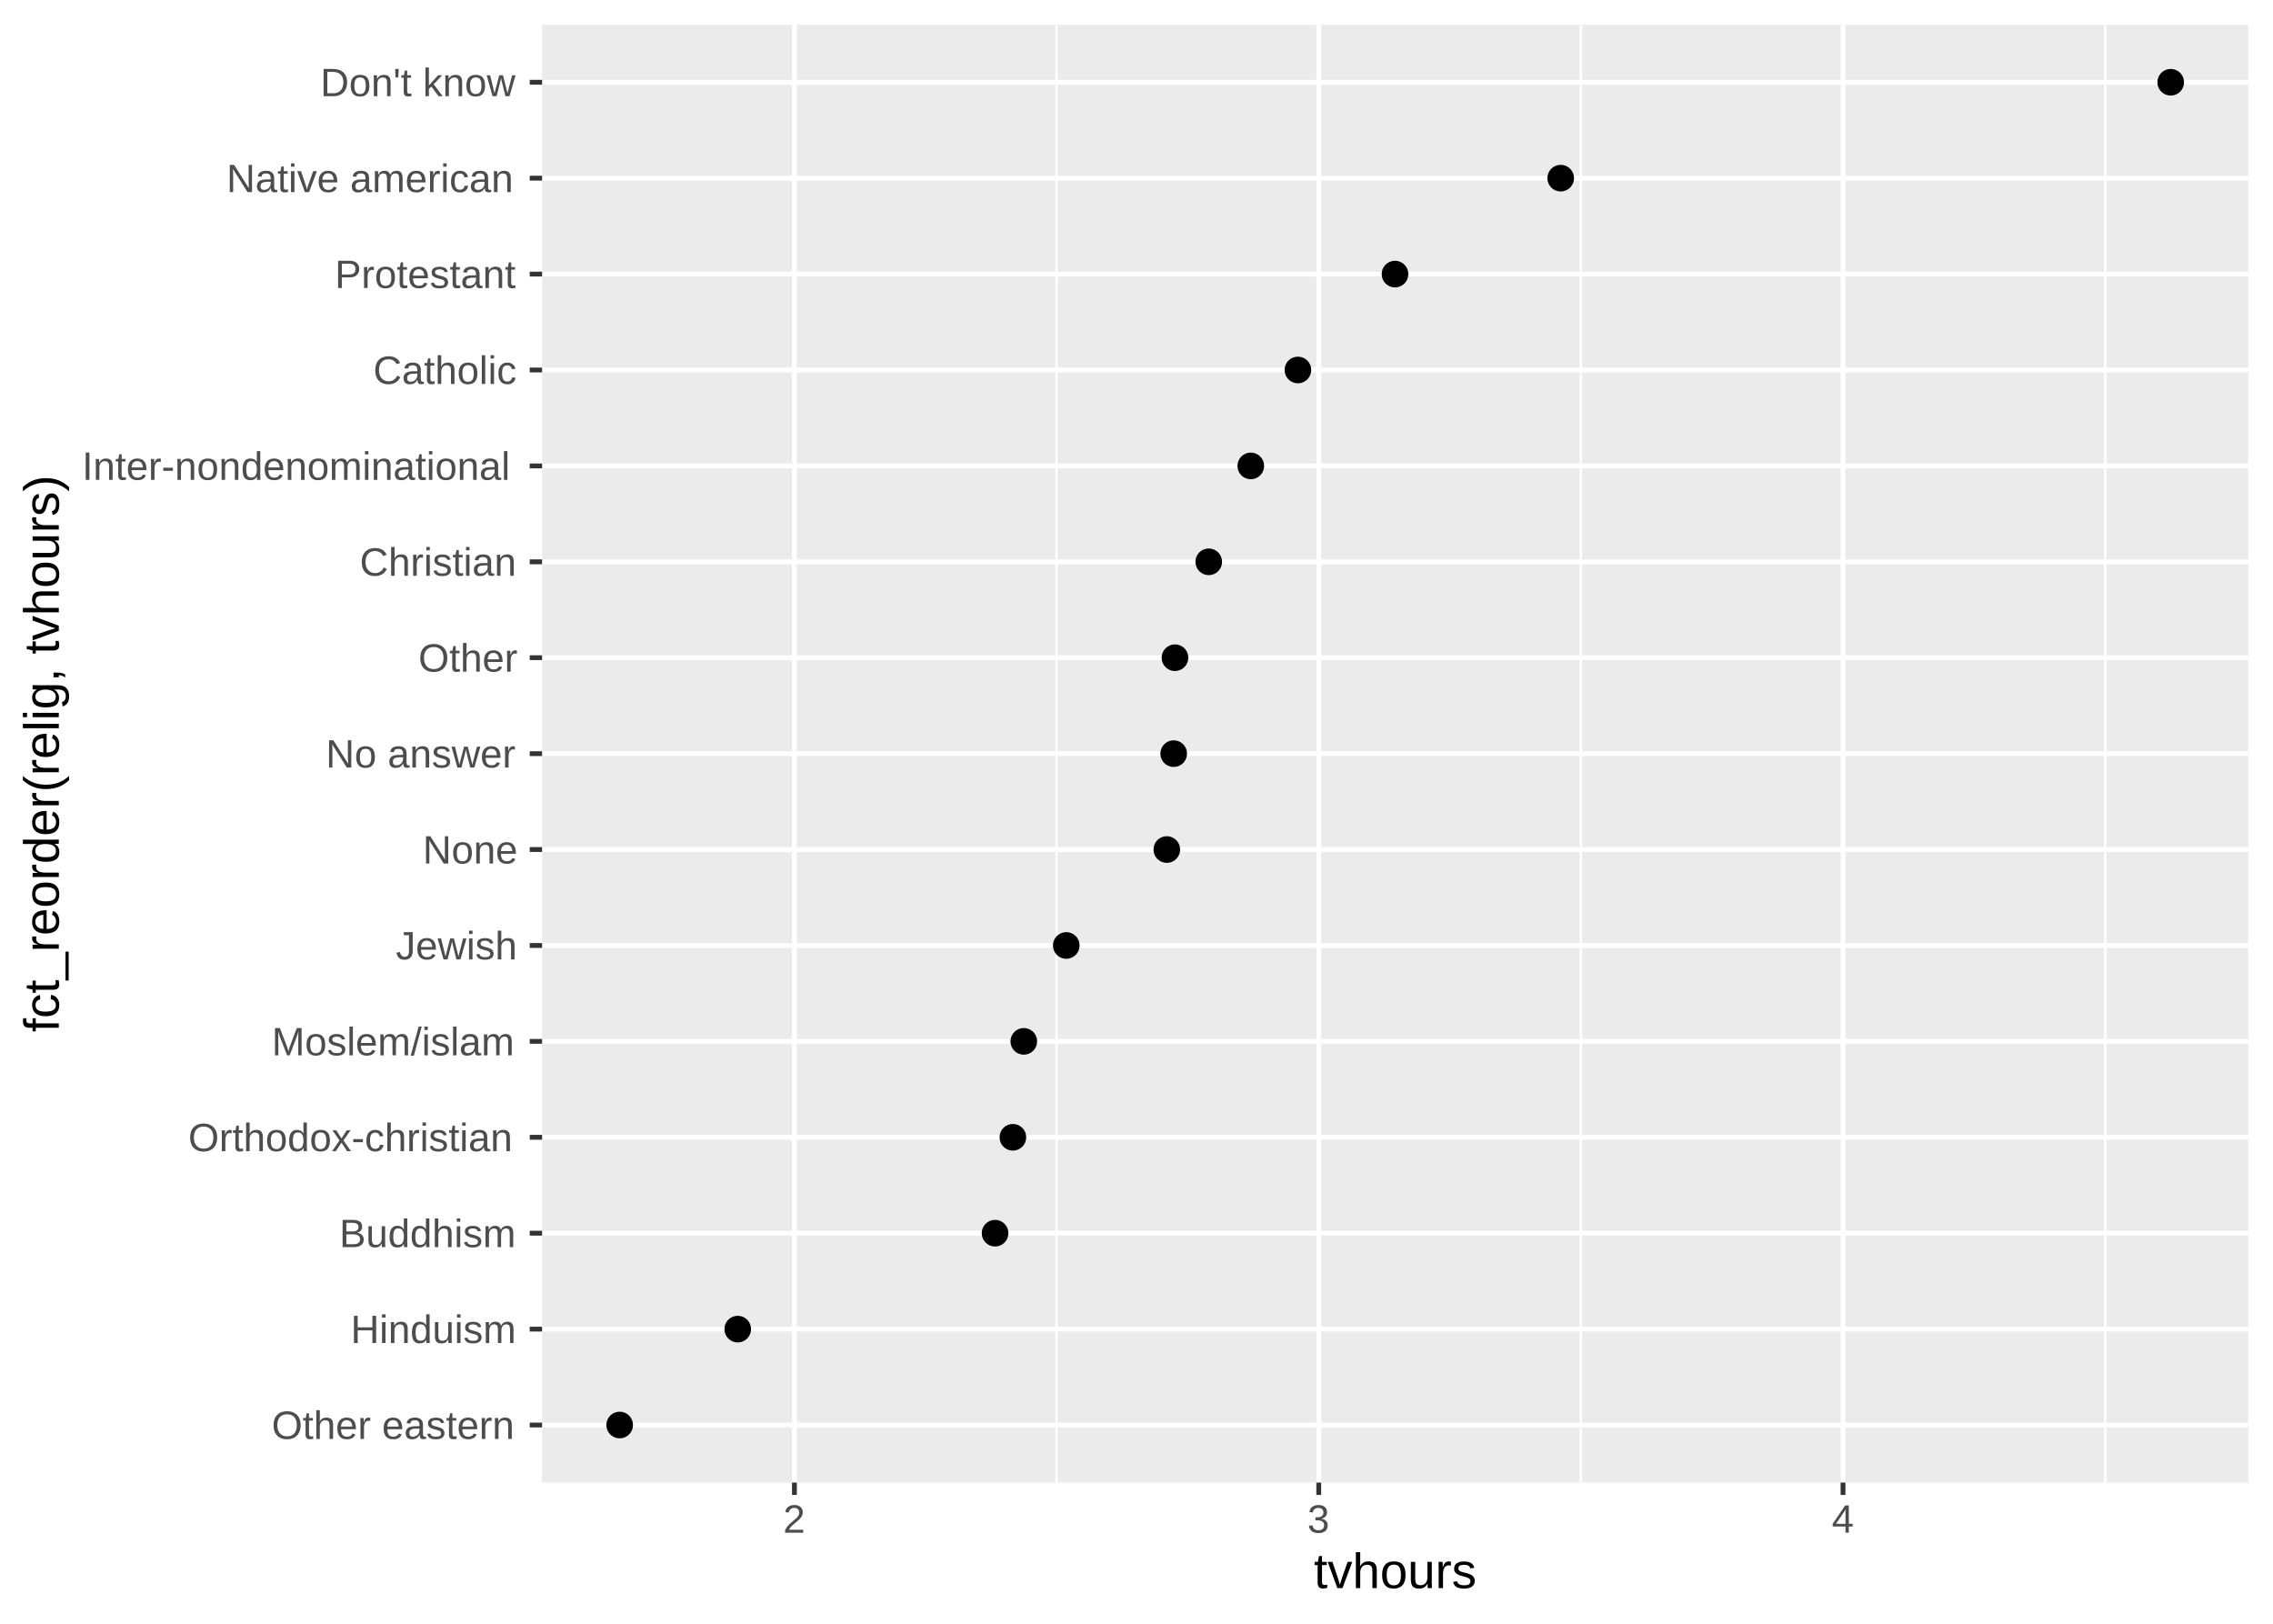
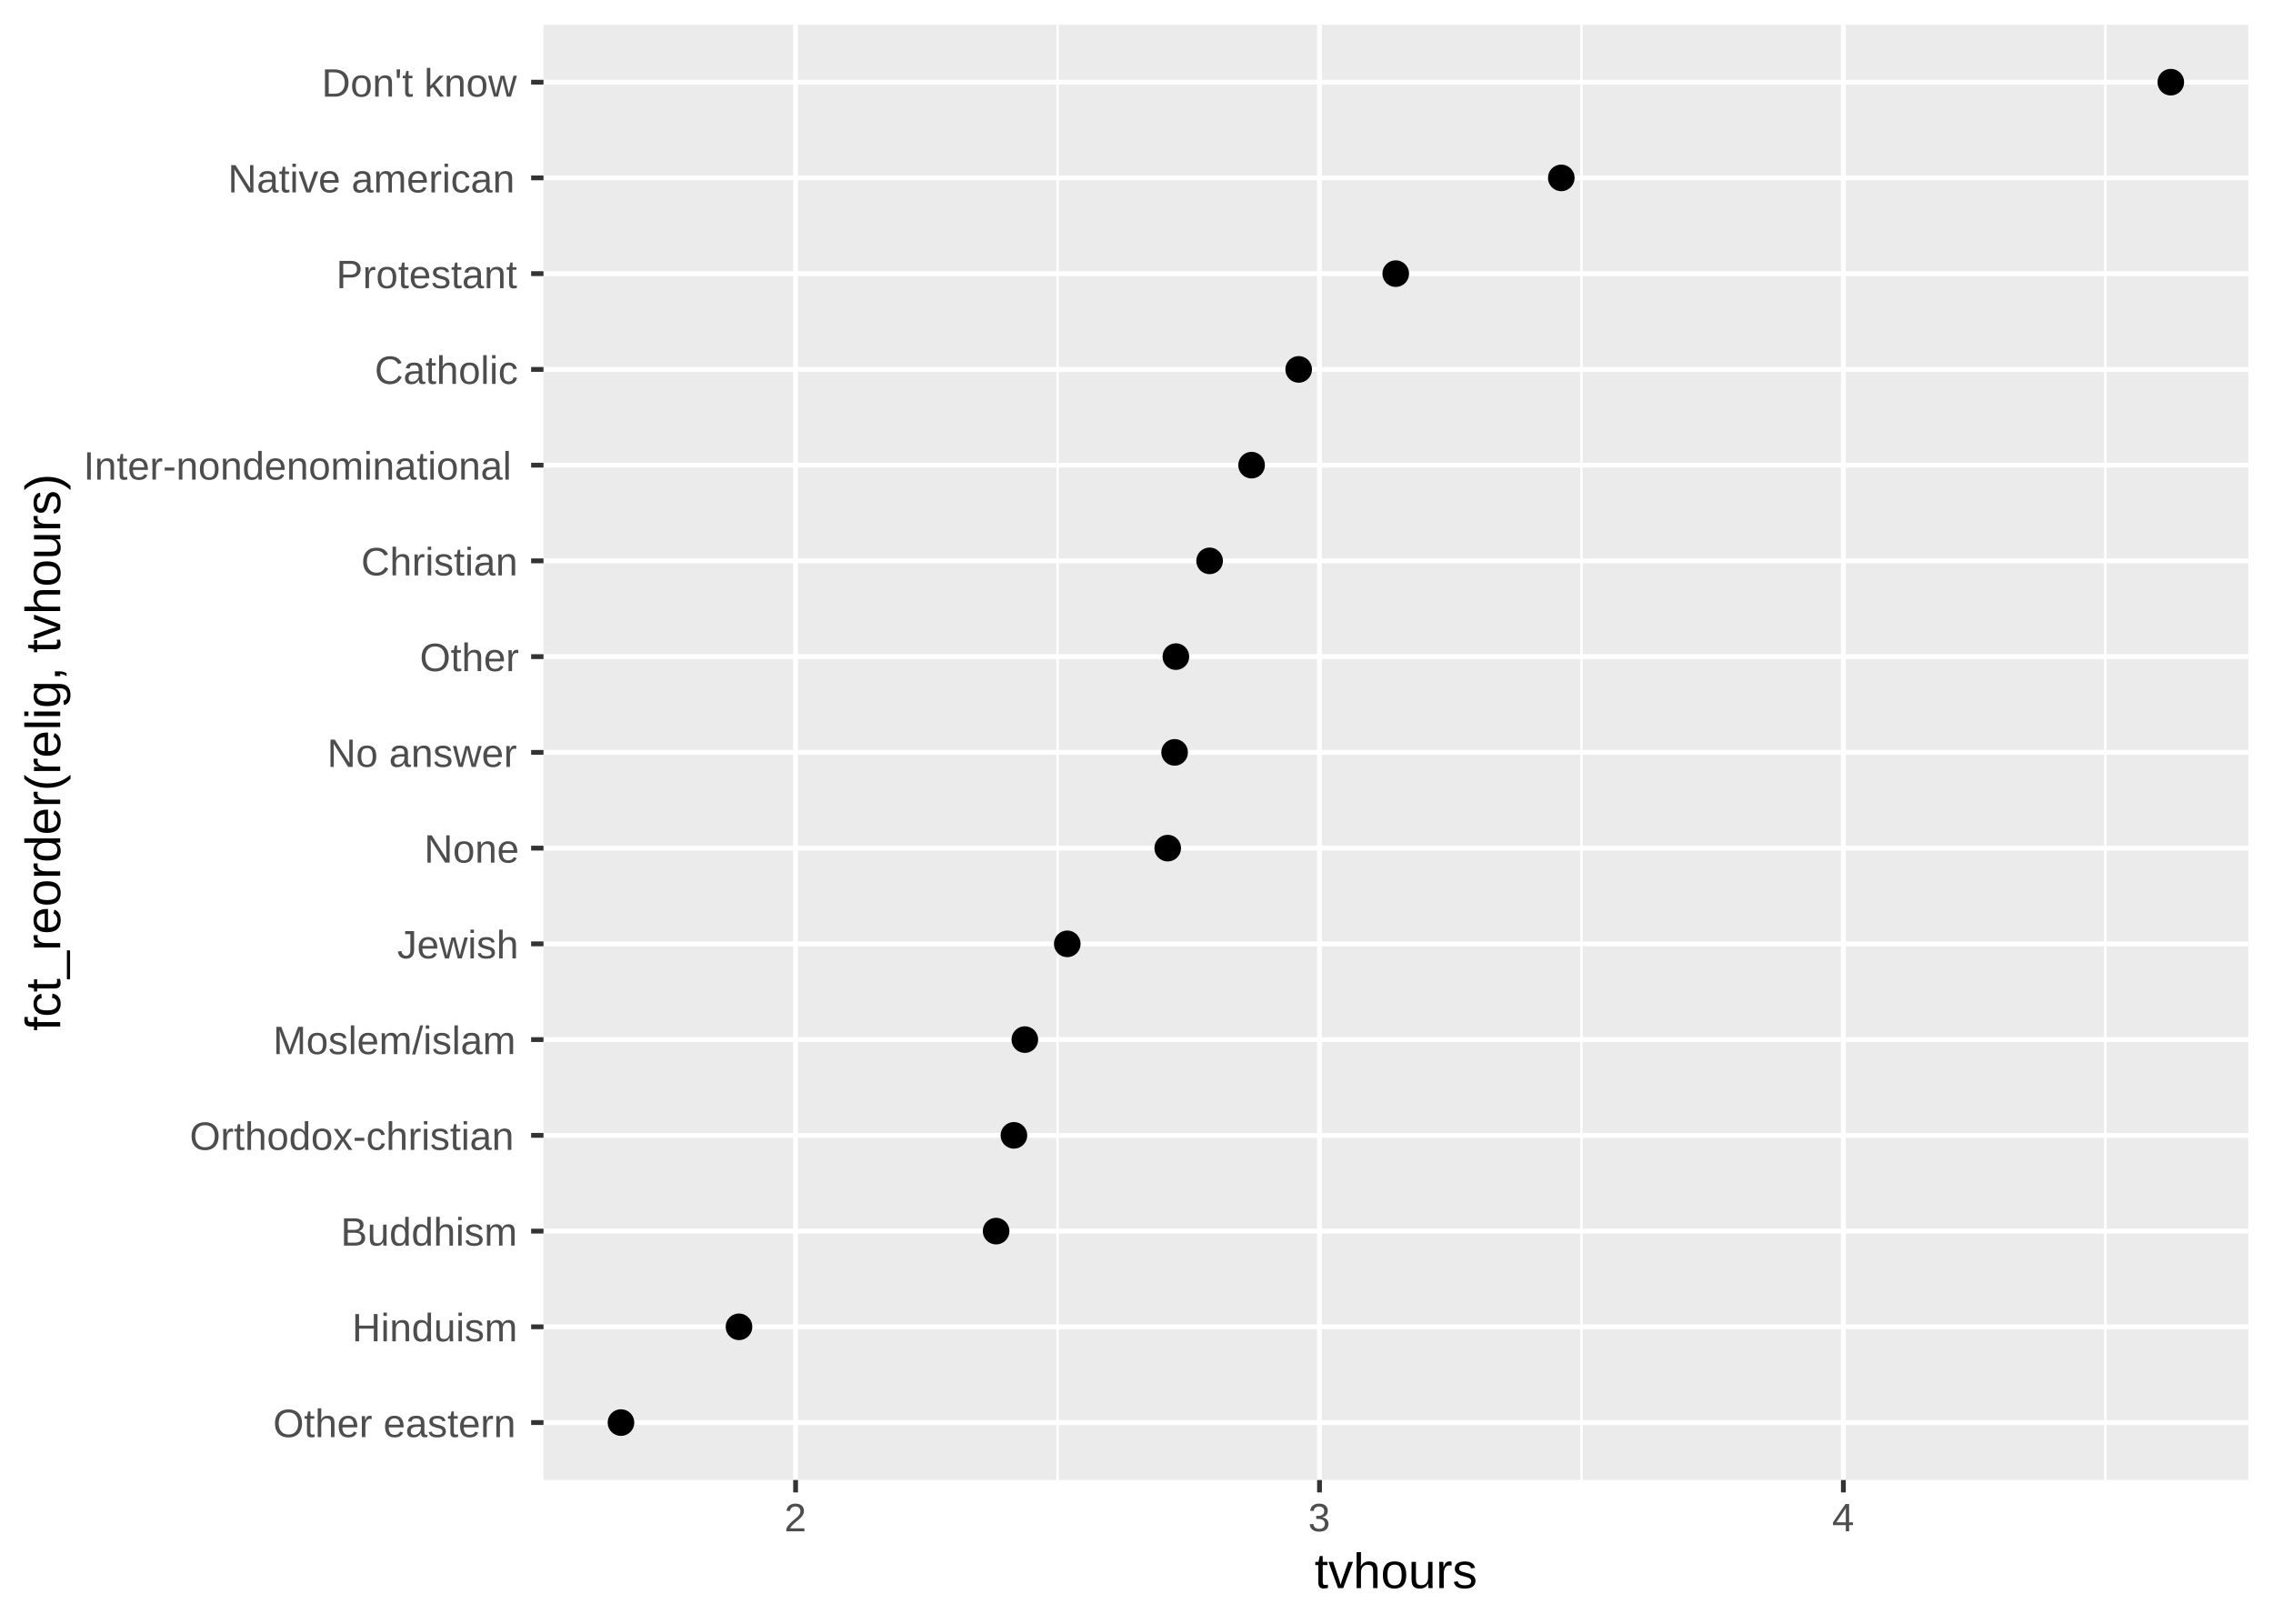
<svg xmlns="http://www.w3.org/2000/svg" viewBox="0 0 504.00 360.00">
  <defs>
    <style type="text/css">
    line, polyline, polygon, path, rect, circle {
      fill: none;
      stroke: #000000;
      stroke-linecap: round;
      stroke-linejoin: round;
      stroke-miterlimit: 10.00;
    }
  </style>
  </defs>
  <rect width="100%" height="100%" style="stroke: none; fill: #FFFFFF;" />
  <rect x="0.00" y="0.00" width="504.00" height="360.00" style="stroke-width: 1.07; stroke: #FFFFFF; fill: #FFFFFF;" />
  <defs>
-     <clipPath id="cpMTIwLjIwfDQ5OC41MnwzMjguNzB8NS40OA==">
-       <rect x="120.20" y="5.48" width="378.32" height="323.22" />
+     <clipPath id="cpMTIwLjUxfDQ5OC41MnwzMjguMTR8NS40OA==">
+       <rect x="120.51" y="5.48" width="378.01" height="322.66" />
    </clipPath>
  </defs>
-   <rect x="120.20" y="5.48" width="378.32" height="323.22" style="stroke-width: 1.07; stroke: none; fill: #EBEBEB;" clip-path="url(#cpMTIwLjIwfDQ5OC41MnwzMjguNzB8NS40OA==)" />
-   <polyline points="234.28,328.70 234.28,5.48 " style="stroke-width: 0.53; stroke: #FFFFFF; stroke-linecap: butt;" clip-path="url(#cpMTIwLjIwfDQ5OC41MnwzMjguNzB8NS40OA==)" />
-   <polyline points="350.53,328.70 350.53,5.48 " style="stroke-width: 0.53; stroke: #FFFFFF; stroke-linecap: butt;" clip-path="url(#cpMTIwLjIwfDQ5OC41MnwzMjguNzB8NS40OA==)" />
-   <polyline points="466.79,328.70 466.79,5.48 " style="stroke-width: 0.53; stroke: #FFFFFF; stroke-linecap: butt;" clip-path="url(#cpMTIwLjIwfDQ5OC41MnwzMjguNzB8NS40OA==)" />
-   <polyline points="120.20,315.94 498.52,315.94 " style="stroke-width: 1.07; stroke: #FFFFFF; stroke-linecap: butt;" clip-path="url(#cpMTIwLjIwfDQ5OC41MnwzMjguNzB8NS40OA==)" />
-   <polyline points="120.20,294.68 498.52,294.68 " style="stroke-width: 1.07; stroke: #FFFFFF; stroke-linecap: butt;" clip-path="url(#cpMTIwLjIwfDQ5OC41MnwzMjguNzB8NS40OA==)" />
-   <polyline points="120.20,273.41 498.52,273.41 " style="stroke-width: 1.07; stroke: #FFFFFF; stroke-linecap: butt;" clip-path="url(#cpMTIwLjIwfDQ5OC41MnwzMjguNzB8NS40OA==)" />
-   <polyline points="120.20,252.15 498.52,252.15 " style="stroke-width: 1.07; stroke: #FFFFFF; stroke-linecap: butt;" clip-path="url(#cpMTIwLjIwfDQ5OC41MnwzMjguNzB8NS40OA==)" />
-   <polyline points="120.20,230.88 498.52,230.88 " style="stroke-width: 1.07; stroke: #FFFFFF; stroke-linecap: butt;" clip-path="url(#cpMTIwLjIwfDQ5OC41MnwzMjguNzB8NS40OA==)" />
-   <polyline points="120.20,209.62 498.52,209.62 " style="stroke-width: 1.07; stroke: #FFFFFF; stroke-linecap: butt;" clip-path="url(#cpMTIwLjIwfDQ5OC41MnwzMjguNzB8NS40OA==)" />
-   <polyline points="120.20,188.35 498.52,188.35 " style="stroke-width: 1.07; stroke: #FFFFFF; stroke-linecap: butt;" clip-path="url(#cpMTIwLjIwfDQ5OC41MnwzMjguNzB8NS40OA==)" />
-   <polyline points="120.20,167.09 498.52,167.09 " style="stroke-width: 1.07; stroke: #FFFFFF; stroke-linecap: butt;" clip-path="url(#cpMTIwLjIwfDQ5OC41MnwzMjguNzB8NS40OA==)" />
-   <polyline points="120.20,145.82 498.52,145.82 " style="stroke-width: 1.07; stroke: #FFFFFF; stroke-linecap: butt;" clip-path="url(#cpMTIwLjIwfDQ5OC41MnwzMjguNzB8NS40OA==)" />
-   <polyline points="120.20,124.56 498.52,124.56 " style="stroke-width: 1.07; stroke: #FFFFFF; stroke-linecap: butt;" clip-path="url(#cpMTIwLjIwfDQ5OC41MnwzMjguNzB8NS40OA==)" />
-   <polyline points="120.20,103.30 498.52,103.30 " style="stroke-width: 1.07; stroke: #FFFFFF; stroke-linecap: butt;" clip-path="url(#cpMTIwLjIwfDQ5OC41MnwzMjguNzB8NS40OA==)" />
-   <polyline points="120.20,82.03 498.52,82.03 " style="stroke-width: 1.07; stroke: #FFFFFF; stroke-linecap: butt;" clip-path="url(#cpMTIwLjIwfDQ5OC41MnwzMjguNzB8NS40OA==)" />
-   <polyline points="120.20,60.77 498.52,60.77 " style="stroke-width: 1.07; stroke: #FFFFFF; stroke-linecap: butt;" clip-path="url(#cpMTIwLjIwfDQ5OC41MnwzMjguNzB8NS40OA==)" />
-   <polyline points="120.20,39.50 498.52,39.50 " style="stroke-width: 1.07; stroke: #FFFFFF; stroke-linecap: butt;" clip-path="url(#cpMTIwLjIwfDQ5OC41MnwzMjguNzB8NS40OA==)" />
-   <polyline points="120.20,18.24 498.52,18.24 " style="stroke-width: 1.07; stroke: #FFFFFF; stroke-linecap: butt;" clip-path="url(#cpMTIwLjIwfDQ5OC41MnwzMjguNzB8NS40OA==)" />
-   <polyline points="176.15,328.70 176.15,5.48 " style="stroke-width: 1.07; stroke: #FFFFFF; stroke-linecap: butt;" clip-path="url(#cpMTIwLjIwfDQ5OC41MnwzMjguNzB8NS40OA==)" />
-   <polyline points="292.41,328.70 292.41,5.48 " style="stroke-width: 1.07; stroke: #FFFFFF; stroke-linecap: butt;" clip-path="url(#cpMTIwLjIwfDQ5OC41MnwzMjguNzB8NS40OA==)" />
-   <polyline points="408.66,328.70 408.66,5.48 " style="stroke-width: 1.07; stroke: #FFFFFF; stroke-linecap: butt;" clip-path="url(#cpMTIwLjIwfDQ5OC41MnwzMjguNzB8NS40OA==)" />
-   <circle cx="260.25" cy="167.09" r="1.95pt" style="stroke-width: 0.71; fill: #000000;" clip-path="url(#cpMTIwLjIwfDQ5OC41MnwzMjguNzB8NS40OA==)" />
-   <circle cx="481.32" cy="18.24" r="1.95pt" style="stroke-width: 0.71; fill: #000000;" clip-path="url(#cpMTIwLjIwfDQ5OC41MnwzMjguNzB8NS40OA==)" />
-   <circle cx="277.34" cy="103.30" r="1.95pt" style="stroke-width: 0.71; fill: #000000;" clip-path="url(#cpMTIwLjIwfDQ5OC41MnwzMjguNzB8NS40OA==)" />
-   <circle cx="346.06" cy="39.50" r="1.95pt" style="stroke-width: 0.71; fill: #000000;" clip-path="url(#cpMTIwLjIwfDQ5OC41MnwzMjguNzB8NS40OA==)" />
-   <circle cx="268.02" cy="124.56" r="1.95pt" style="stroke-width: 0.71; fill: #000000;" clip-path="url(#cpMTIwLjIwfDQ5OC41MnwzMjguNzB8NS40OA==)" />
-   <circle cx="224.59" cy="252.15" r="1.95pt" style="stroke-width: 0.71; fill: #000000;" clip-path="url(#cpMTIwLjIwfDQ5OC41MnwzMjguNzB8NS40OA==)" />
-   <circle cx="227.01" cy="230.88" r="1.95pt" style="stroke-width: 0.71; fill: #000000;" clip-path="url(#cpMTIwLjIwfDQ5OC41MnwzMjguNzB8NS40OA==)" />
-   <circle cx="137.40" cy="315.94" r="1.95pt" style="stroke-width: 0.71; fill: #000000;" clip-path="url(#cpMTIwLjIwfDQ5OC41MnwzMjguNzB8NS40OA==)" />
-   <circle cx="163.58" cy="294.68" r="1.95pt" style="stroke-width: 0.71; fill: #000000;" clip-path="url(#cpMTIwLjIwfDQ5OC41MnwzMjguNzB8NS40OA==)" />
-   <circle cx="220.64" cy="273.41" r="1.95pt" style="stroke-width: 0.71; fill: #000000;" clip-path="url(#cpMTIwLjIwfDQ5OC41MnwzMjguNzB8NS40OA==)" />
-   <circle cx="260.53" cy="145.82" r="1.95pt" style="stroke-width: 0.71; fill: #000000;" clip-path="url(#cpMTIwLjIwfDQ5OC41MnwzMjguNzB8NS40OA==)" />
-   <circle cx="258.72" cy="188.35" r="1.95pt" style="stroke-width: 0.71; fill: #000000;" clip-path="url(#cpMTIwLjIwfDQ5OC41MnwzMjguNzB8NS40OA==)" />
-   <circle cx="236.43" cy="209.62" r="1.95pt" style="stroke-width: 0.71; fill: #000000;" clip-path="url(#cpMTIwLjIwfDQ5OC41MnwzMjguNzB8NS40OA==)" />
-   <circle cx="287.79" cy="82.03" r="1.95pt" style="stroke-width: 0.71; fill: #000000;" clip-path="url(#cpMTIwLjIwfDQ5OC41MnwzMjguNzB8NS40OA==)" />
-   <circle cx="309.32" cy="60.77" r="1.95pt" style="stroke-width: 0.71; fill: #000000;" clip-path="url(#cpMTIwLjIwfDQ5OC41MnwzMjguNzB8NS40OA==)" />
+   <rect x="120.51" y="5.48" width="378.01" height="322.66" style="stroke-width: 1.07; stroke: none; fill: #EBEBEB;" clip-path="url(#cpMTIwLjUxfDQ5OC41MnwzMjguMTR8NS40OA==)" />
+   <polyline points="234.50,328.14 234.50,5.48 " style="stroke-width: 0.53; stroke: #FFFFFF; stroke-linecap: butt;" clip-path="url(#cpMTIwLjUxfDQ5OC41MnwzMjguMTR8NS40OA==)" />
+   <polyline points="350.66,328.14 350.66,5.48 " style="stroke-width: 0.53; stroke: #FFFFFF; stroke-linecap: butt;" clip-path="url(#cpMTIwLjUxfDQ5OC41MnwzMjguMTR8NS40OA==)" />
+   <polyline points="466.82,328.14 466.82,5.48 " style="stroke-width: 0.53; stroke: #FFFFFF; stroke-linecap: butt;" clip-path="url(#cpMTIwLjUxfDQ5OC41MnwzMjguMTR8NS40OA==)" />
+   <polyline points="120.51,315.40 498.52,315.40 " style="stroke-width: 1.07; stroke: #FFFFFF; stroke-linecap: butt;" clip-path="url(#cpMTIwLjUxfDQ5OC41MnwzMjguMTR8NS40OA==)" />
+   <polyline points="120.51,294.17 498.52,294.17 " style="stroke-width: 1.07; stroke: #FFFFFF; stroke-linecap: butt;" clip-path="url(#cpMTIwLjUxfDQ5OC41MnwzMjguMTR8NS40OA==)" />
+   <polyline points="120.51,272.95 498.52,272.95 " style="stroke-width: 1.07; stroke: #FFFFFF; stroke-linecap: butt;" clip-path="url(#cpMTIwLjUxfDQ5OC41MnwzMjguMTR8NS40OA==)" />
+   <polyline points="120.51,251.72 498.52,251.72 " style="stroke-width: 1.07; stroke: #FFFFFF; stroke-linecap: butt;" clip-path="url(#cpMTIwLjUxfDQ5OC41MnwzMjguMTR8NS40OA==)" />
+   <polyline points="120.51,230.49 498.52,230.49 " style="stroke-width: 1.07; stroke: #FFFFFF; stroke-linecap: butt;" clip-path="url(#cpMTIwLjUxfDQ5OC41MnwzMjguMTR8NS40OA==)" />
+   <polyline points="120.51,209.26 498.52,209.26 " style="stroke-width: 1.07; stroke: #FFFFFF; stroke-linecap: butt;" clip-path="url(#cpMTIwLjUxfDQ5OC41MnwzMjguMTR8NS40OA==)" />
+   <polyline points="120.51,188.04 498.52,188.04 " style="stroke-width: 1.07; stroke: #FFFFFF; stroke-linecap: butt;" clip-path="url(#cpMTIwLjUxfDQ5OC41MnwzMjguMTR8NS40OA==)" />
+   <polyline points="120.51,166.81 498.52,166.81 " style="stroke-width: 1.07; stroke: #FFFFFF; stroke-linecap: butt;" clip-path="url(#cpMTIwLjUxfDQ5OC41MnwzMjguMTR8NS40OA==)" />
+   <polyline points="120.51,145.58 498.52,145.58 " style="stroke-width: 1.07; stroke: #FFFFFF; stroke-linecap: butt;" clip-path="url(#cpMTIwLjUxfDQ5OC41MnwzMjguMTR8NS40OA==)" />
+   <polyline points="120.51,124.35 498.52,124.35 " style="stroke-width: 1.07; stroke: #FFFFFF; stroke-linecap: butt;" clip-path="url(#cpMTIwLjUxfDQ5OC41MnwzMjguMTR8NS40OA==)" />
+   <polyline points="120.51,103.13 498.52,103.13 " style="stroke-width: 1.07; stroke: #FFFFFF; stroke-linecap: butt;" clip-path="url(#cpMTIwLjUxfDQ5OC41MnwzMjguMTR8NS40OA==)" />
+   <polyline points="120.51,81.90 498.52,81.90 " style="stroke-width: 1.07; stroke: #FFFFFF; stroke-linecap: butt;" clip-path="url(#cpMTIwLjUxfDQ5OC41MnwzMjguMTR8NS40OA==)" />
+   <polyline points="120.51,60.67 498.52,60.67 " style="stroke-width: 1.07; stroke: #FFFFFF; stroke-linecap: butt;" clip-path="url(#cpMTIwLjUxfDQ5OC41MnwzMjguMTR8NS40OA==)" />
+   <polyline points="120.51,39.44 498.52,39.44 " style="stroke-width: 1.07; stroke: #FFFFFF; stroke-linecap: butt;" clip-path="url(#cpMTIwLjUxfDQ5OC41MnwzMjguMTR8NS40OA==)" />
+   <polyline points="120.51,18.22 498.52,18.22 " style="stroke-width: 1.07; stroke: #FFFFFF; stroke-linecap: butt;" clip-path="url(#cpMTIwLjUxfDQ5OC41MnwzMjguMTR8NS40OA==)" />
+   <polyline points="176.41,328.14 176.41,5.48 " style="stroke-width: 1.07; stroke: #FFFFFF; stroke-linecap: butt;" clip-path="url(#cpMTIwLjUxfDQ5OC41MnwzMjguMTR8NS40OA==)" />
+   <polyline points="292.58,328.14 292.58,5.48 " style="stroke-width: 1.07; stroke: #FFFFFF; stroke-linecap: butt;" clip-path="url(#cpMTIwLjUxfDQ5OC41MnwzMjguMTR8NS40OA==)" />
+   <polyline points="408.74,328.14 408.74,5.48 " style="stroke-width: 1.07; stroke: #FFFFFF; stroke-linecap: butt;" clip-path="url(#cpMTIwLjUxfDQ5OC41MnwzMjguMTR8NS40OA==)" />
+   <circle cx="260.45" cy="166.81" r="1.95pt" style="stroke-width: 0.71; fill: #000000;" clip-path="url(#cpMTIwLjUxfDQ5OC41MnwzMjguMTR8NS40OA==)" />
+   <circle cx="481.34" cy="18.22" r="1.95pt" style="stroke-width: 0.71; fill: #000000;" clip-path="url(#cpMTIwLjUxfDQ5OC41MnwzMjguMTR8NS40OA==)" />
+   <circle cx="277.52" cy="103.13" r="1.95pt" style="stroke-width: 0.71; fill: #000000;" clip-path="url(#cpMTIwLjUxfDQ5OC41MnwzMjguMTR8NS40OA==)" />
+   <circle cx="346.19" cy="39.44" r="1.95pt" style="stroke-width: 0.71; fill: #000000;" clip-path="url(#cpMTIwLjUxfDQ5OC41MnwzMjguMTR8NS40OA==)" />
+   <circle cx="268.21" cy="124.35" r="1.95pt" style="stroke-width: 0.71; fill: #000000;" clip-path="url(#cpMTIwLjUxfDQ5OC41MnwzMjguMTR8NS40OA==)" />
+   <circle cx="224.82" cy="251.72" r="1.95pt" style="stroke-width: 0.71; fill: #000000;" clip-path="url(#cpMTIwLjUxfDQ5OC41MnwzMjguMTR8NS40OA==)" />
+   <circle cx="227.24" cy="230.49" r="1.95pt" style="stroke-width: 0.71; fill: #000000;" clip-path="url(#cpMTIwLjUxfDQ5OC41MnwzMjguMTR8NS40OA==)" />
+   <circle cx="137.69" cy="315.40" r="1.95pt" style="stroke-width: 0.71; fill: #000000;" clip-path="url(#cpMTIwLjUxfDQ5OC41MnwzMjguMTR8NS40OA==)" />
+   <circle cx="163.86" cy="294.17" r="1.95pt" style="stroke-width: 0.71; fill: #000000;" clip-path="url(#cpMTIwLjUxfDQ5OC41MnwzMjguMTR8NS40OA==)" />
+   <circle cx="220.87" cy="272.95" r="1.95pt" style="stroke-width: 0.71; fill: #000000;" clip-path="url(#cpMTIwLjUxfDQ5OC41MnwzMjguMTR8NS40OA==)" />
+   <circle cx="260.73" cy="145.58" r="1.95pt" style="stroke-width: 0.71; fill: #000000;" clip-path="url(#cpMTIwLjUxfDQ5OC41MnwzMjguMTR8NS40OA==)" />
+   <circle cx="258.92" cy="188.04" r="1.95pt" style="stroke-width: 0.71; fill: #000000;" clip-path="url(#cpMTIwLjUxfDQ5OC41MnwzMjguMTR8NS40OA==)" />
+   <circle cx="236.65" cy="209.26" r="1.95pt" style="stroke-width: 0.71; fill: #000000;" clip-path="url(#cpMTIwLjUxfDQ5OC41MnwzMjguMTR8NS40OA==)" />
+   <circle cx="287.96" cy="81.90" r="1.95pt" style="stroke-width: 0.71; fill: #000000;" clip-path="url(#cpMTIwLjUxfDQ5OC41MnwzMjguMTR8NS40OA==)" />
+   <circle cx="309.48" cy="60.67" r="1.95pt" style="stroke-width: 0.71; fill: #000000;" clip-path="url(#cpMTIwLjUxfDQ5OC41MnwzMjguMTR8NS40OA==)" />
  <defs>
    <clipPath id="cpMC4wMHw1MDQuMDB8MzYwLjAwfDAuMDA=">
      <rect x="0.00" y="0.00" width="504.00" height="360.00" />
    </clipPath>
  </defs>
  <g clip-path="url(#cpMC4wMHw1MDQuMDB8MzYwLjAwfDAuMDA=)">
-     <text x="60.24" y="319.03" style="font-size: 8.80px; fill: #4D4D4D; font-family: Liberation Sans;" textLength="55.03px" lengthAdjust="spacingAndGlyphs">Other eastern</text>
+     <text x="60.55" y="318.62" style="font-size: 8.80px; fill: #4D4D4D; font-family: Arial;" textLength="55.03px" lengthAdjust="spacingAndGlyphs">Other eastern</text>
  </g>
  <g clip-path="url(#cpMC4wMHw1MDQuMDB8MzYwLjAwfDAuMDA=)">
-     <text x="77.76" y="297.77" style="font-size: 8.80px; fill: #4D4D4D; font-family: Liberation Sans;" textLength="37.51px" lengthAdjust="spacingAndGlyphs">Hinduism</text>
+     <text x="78.07" y="297.39" style="font-size: 8.80px; fill: #4D4D4D; font-family: Arial;" textLength="37.51px" lengthAdjust="spacingAndGlyphs">Hinduism</text>
  </g>
  <g clip-path="url(#cpMC4wMHw1MDQuMDB8MzYwLjAwfDAuMDA=)">
-     <text x="75.25" y="276.51" style="font-size: 8.80px; fill: #4D4D4D; font-family: Liberation Sans;" textLength="40.02px" lengthAdjust="spacingAndGlyphs">Buddhism</text>
+     <text x="75.56" y="276.16" style="font-size: 8.80px; fill: #4D4D4D; font-family: Arial;" textLength="40.02px" lengthAdjust="spacingAndGlyphs">Buddhism</text>
  </g>
  <g clip-path="url(#cpMC4wMHw1MDQuMDB8MzYwLjAwfDAuMDA=)">
-     <text x="41.74" y="255.24" style="font-size: 8.80px; fill: #4D4D4D; font-family: Liberation Sans;" textLength="73.53px" lengthAdjust="spacingAndGlyphs">Orthodox-christian</text>
+     <text x="42.05" y="254.94" style="font-size: 8.80px; fill: #4D4D4D; font-family: Arial;" textLength="73.53px" lengthAdjust="spacingAndGlyphs">Orthodox-christian</text>
  </g>
  <g clip-path="url(#cpMC4wMHw1MDQuMDB8MzYwLjAwfDAuMDA=)">
-     <text x="60.26" y="233.98" style="font-size: 8.80px; fill: #4D4D4D; font-family: Liberation Sans;" textLength="55.01px" lengthAdjust="spacingAndGlyphs">Moslem/islam</text>
+     <text x="60.57" y="233.71" style="font-size: 8.80px; fill: #4D4D4D; font-family: Arial;" textLength="55.01px" lengthAdjust="spacingAndGlyphs">Moslem/islam</text>
  </g>
  <g clip-path="url(#cpMC4wMHw1MDQuMDB8MzYwLjAwfDAuMDA=)">
-     <text x="87.76" y="212.71" style="font-size: 8.80px; fill: #4D4D4D; font-family: Liberation Sans;" textLength="27.51px" lengthAdjust="spacingAndGlyphs">Jewish</text>
+     <text x="88.07" y="212.48" style="font-size: 8.80px; fill: #4D4D4D; font-family: Arial;" textLength="27.51px" lengthAdjust="spacingAndGlyphs">Jewish</text>
  </g>
  <g clip-path="url(#cpMC4wMHw1MDQuMDB8MzYwLjAwfDAuMDA=)">
-     <text x="93.75" y="191.45" style="font-size: 8.80px; fill: #4D4D4D; font-family: Liberation Sans;" textLength="21.52px" lengthAdjust="spacingAndGlyphs">None</text>
+     <text x="94.06" y="191.25" style="font-size: 8.80px; fill: #4D4D4D; font-family: Arial;" textLength="21.52px" lengthAdjust="spacingAndGlyphs">None</text>
  </g>
  <g clip-path="url(#cpMC4wMHw1MDQuMDB8MzYwLjAwfDAuMDA=)">
-     <text x="72.25" y="170.18" style="font-size: 8.80px; fill: #4D4D4D; font-family: Liberation Sans;" textLength="43.02px" lengthAdjust="spacingAndGlyphs">No answer</text>
+     <text x="72.56" y="170.03" style="font-size: 8.80px; fill: #4D4D4D; font-family: Arial;" textLength="43.02px" lengthAdjust="spacingAndGlyphs">No answer</text>
  </g>
  <g clip-path="url(#cpMC4wMHw1MDQuMDB8MzYwLjAwfDAuMDA=)">
-     <text x="92.76" y="148.92" style="font-size: 8.80px; fill: #4D4D4D; font-family: Liberation Sans;" textLength="22.51px" lengthAdjust="spacingAndGlyphs">Other</text>
+     <text x="93.07" y="148.80" style="font-size: 8.80px; fill: #4D4D4D; font-family: Arial;" textLength="22.51px" lengthAdjust="spacingAndGlyphs">Other</text>
  </g>
  <g clip-path="url(#cpMC4wMHw1MDQuMDB8MzYwLjAwfDAuMDA=)">
-     <text x="79.76" y="127.65" style="font-size: 8.80px; fill: #4D4D4D; font-family: Liberation Sans;" textLength="35.51px" lengthAdjust="spacingAndGlyphs">Christian</text>
+     <text x="80.07" y="127.57" style="font-size: 8.80px; fill: #4D4D4D; font-family: Arial;" textLength="35.51px" lengthAdjust="spacingAndGlyphs">Christian</text>
  </g>
  <g clip-path="url(#cpMC4wMHw1MDQuMDB8MzYwLjAwfDAuMDA=)">
-     <text x="18.20" y="106.39" style="font-size: 8.80px; fill: #4D4D4D; font-family: Liberation Sans;" textLength="97.07px" lengthAdjust="spacingAndGlyphs">Inter-nondenominational</text>
+     <text x="18.51" y="106.34" style="font-size: 8.80px; fill: #4D4D4D; font-family: Arial;" textLength="97.07px" lengthAdjust="spacingAndGlyphs">Inter-nondenominational</text>
  </g>
  <g clip-path="url(#cpMC4wMHw1MDQuMDB8MzYwLjAwfDAuMDA=)">
-     <text x="82.75" y="85.13" style="font-size: 8.80px; fill: #4D4D4D; font-family: Liberation Sans;" textLength="32.52px" lengthAdjust="spacingAndGlyphs">Catholic</text>
+     <text x="83.07" y="85.12" style="font-size: 8.80px; fill: #4D4D4D; font-family: Arial;" textLength="32.52px" lengthAdjust="spacingAndGlyphs">Catholic</text>
  </g>
  <g clip-path="url(#cpMC4wMHw1MDQuMDB8MzYwLjAwfDAuMDA=)">
-     <text x="74.25" y="63.86" style="font-size: 8.80px; fill: #4D4D4D; font-family: Liberation Sans;" textLength="41.02px" lengthAdjust="spacingAndGlyphs">Protestant</text>
+     <text x="74.56" y="63.89" style="font-size: 8.80px; fill: #4D4D4D; font-family: Arial;" textLength="41.02px" lengthAdjust="spacingAndGlyphs">Protestant</text>
  </g>
  <g clip-path="url(#cpMC4wMHw1MDQuMDB8MzYwLjAwfDAuMDA=)">
-     <text x="50.24" y="42.60" style="font-size: 8.80px; fill: #4D4D4D; font-family: Liberation Sans;" textLength="65.03px" lengthAdjust="spacingAndGlyphs">Native american</text>
+     <text x="50.55" y="42.66" style="font-size: 8.80px; fill: #4D4D4D; font-family: Arial;" textLength="65.03px" lengthAdjust="spacingAndGlyphs">Native american</text>
  </g>
  <g clip-path="url(#cpMC4wMHw1MDQuMDB8MzYwLjAwfDAuMDA=)">
-     <text x="71.03" y="21.33" style="font-size: 8.80px; fill: #4D4D4D; font-family: Liberation Sans;" textLength="44.24px" lengthAdjust="spacingAndGlyphs">Don't know</text>
+     <text x="71.34" y="21.43" style="font-size: 8.80px; fill: #4D4D4D; font-family: Arial;" textLength="44.24px" lengthAdjust="spacingAndGlyphs">Don't know</text>
  </g>
-   <polyline points="117.46,315.94 120.20,315.94 " style="stroke-width: 1.07; stroke: #333333; stroke-linecap: butt;" clip-path="url(#cpMC4wMHw1MDQuMDB8MzYwLjAwfDAuMDA=)" />
-   <polyline points="117.46,294.68 120.20,294.68 " style="stroke-width: 1.07; stroke: #333333; stroke-linecap: butt;" clip-path="url(#cpMC4wMHw1MDQuMDB8MzYwLjAwfDAuMDA=)" />
-   <polyline points="117.46,273.41 120.20,273.41 " style="stroke-width: 1.07; stroke: #333333; stroke-linecap: butt;" clip-path="url(#cpMC4wMHw1MDQuMDB8MzYwLjAwfDAuMDA=)" />
-   <polyline points="117.46,252.15 120.20,252.15 " style="stroke-width: 1.07; stroke: #333333; stroke-linecap: butt;" clip-path="url(#cpMC4wMHw1MDQuMDB8MzYwLjAwfDAuMDA=)" />
-   <polyline points="117.46,230.88 120.20,230.88 " style="stroke-width: 1.07; stroke: #333333; stroke-linecap: butt;" clip-path="url(#cpMC4wMHw1MDQuMDB8MzYwLjAwfDAuMDA=)" />
-   <polyline points="117.46,209.62 120.20,209.62 " style="stroke-width: 1.07; stroke: #333333; stroke-linecap: butt;" clip-path="url(#cpMC4wMHw1MDQuMDB8MzYwLjAwfDAuMDA=)" />
-   <polyline points="117.46,188.35 120.20,188.35 " style="stroke-width: 1.07; stroke: #333333; stroke-linecap: butt;" clip-path="url(#cpMC4wMHw1MDQuMDB8MzYwLjAwfDAuMDA=)" />
-   <polyline points="117.46,167.09 120.20,167.09 " style="stroke-width: 1.07; stroke: #333333; stroke-linecap: butt;" clip-path="url(#cpMC4wMHw1MDQuMDB8MzYwLjAwfDAuMDA=)" />
-   <polyline points="117.46,145.82 120.20,145.82 " style="stroke-width: 1.07; stroke: #333333; stroke-linecap: butt;" clip-path="url(#cpMC4wMHw1MDQuMDB8MzYwLjAwfDAuMDA=)" />
-   <polyline points="117.46,124.56 120.20,124.56 " style="stroke-width: 1.07; stroke: #333333; stroke-linecap: butt;" clip-path="url(#cpMC4wMHw1MDQuMDB8MzYwLjAwfDAuMDA=)" />
-   <polyline points="117.46,103.30 120.20,103.30 " style="stroke-width: 1.07; stroke: #333333; stroke-linecap: butt;" clip-path="url(#cpMC4wMHw1MDQuMDB8MzYwLjAwfDAuMDA=)" />
-   <polyline points="117.46,82.03 120.20,82.03 " style="stroke-width: 1.07; stroke: #333333; stroke-linecap: butt;" clip-path="url(#cpMC4wMHw1MDQuMDB8MzYwLjAwfDAuMDA=)" />
-   <polyline points="117.46,60.77 120.20,60.77 " style="stroke-width: 1.07; stroke: #333333; stroke-linecap: butt;" clip-path="url(#cpMC4wMHw1MDQuMDB8MzYwLjAwfDAuMDA=)" />
-   <polyline points="117.46,39.50 120.20,39.50 " style="stroke-width: 1.07; stroke: #333333; stroke-linecap: butt;" clip-path="url(#cpMC4wMHw1MDQuMDB8MzYwLjAwfDAuMDA=)" />
-   <polyline points="117.46,18.24 120.20,18.24 " style="stroke-width: 1.07; stroke: #333333; stroke-linecap: butt;" clip-path="url(#cpMC4wMHw1MDQuMDB8MzYwLjAwfDAuMDA=)" />
-   <polyline points="176.15,331.44 176.15,328.70 " style="stroke-width: 1.07; stroke: #333333; stroke-linecap: butt;" clip-path="url(#cpMC4wMHw1MDQuMDB8MzYwLjAwfDAuMDA=)" />
-   <polyline points="292.41,331.44 292.41,328.70 " style="stroke-width: 1.07; stroke: #333333; stroke-linecap: butt;" clip-path="url(#cpMC4wMHw1MDQuMDB8MzYwLjAwfDAuMDA=)" />
-   <polyline points="408.66,331.44 408.66,328.70 " style="stroke-width: 1.07; stroke: #333333; stroke-linecap: butt;" clip-path="url(#cpMC4wMHw1MDQuMDB8MzYwLjAwfDAuMDA=)" />
+   <polyline points="117.77,315.40 120.51,315.40 " style="stroke-width: 1.07; stroke: #333333; stroke-linecap: butt;" clip-path="url(#cpMC4wMHw1MDQuMDB8MzYwLjAwfDAuMDA=)" />
+   <polyline points="117.77,294.17 120.51,294.17 " style="stroke-width: 1.07; stroke: #333333; stroke-linecap: butt;" clip-path="url(#cpMC4wMHw1MDQuMDB8MzYwLjAwfDAuMDA=)" />
+   <polyline points="117.77,272.95 120.51,272.95 " style="stroke-width: 1.07; stroke: #333333; stroke-linecap: butt;" clip-path="url(#cpMC4wMHw1MDQuMDB8MzYwLjAwfDAuMDA=)" />
+   <polyline points="117.77,251.72 120.51,251.72 " style="stroke-width: 1.07; stroke: #333333; stroke-linecap: butt;" clip-path="url(#cpMC4wMHw1MDQuMDB8MzYwLjAwfDAuMDA=)" />
+   <polyline points="117.77,230.49 120.51,230.49 " style="stroke-width: 1.07; stroke: #333333; stroke-linecap: butt;" clip-path="url(#cpMC4wMHw1MDQuMDB8MzYwLjAwfDAuMDA=)" />
+   <polyline points="117.77,209.26 120.51,209.26 " style="stroke-width: 1.07; stroke: #333333; stroke-linecap: butt;" clip-path="url(#cpMC4wMHw1MDQuMDB8MzYwLjAwfDAuMDA=)" />
+   <polyline points="117.77,188.04 120.51,188.04 " style="stroke-width: 1.07; stroke: #333333; stroke-linecap: butt;" clip-path="url(#cpMC4wMHw1MDQuMDB8MzYwLjAwfDAuMDA=)" />
+   <polyline points="117.77,166.81 120.51,166.81 " style="stroke-width: 1.07; stroke: #333333; stroke-linecap: butt;" clip-path="url(#cpMC4wMHw1MDQuMDB8MzYwLjAwfDAuMDA=)" />
+   <polyline points="117.77,145.58 120.51,145.58 " style="stroke-width: 1.07; stroke: #333333; stroke-linecap: butt;" clip-path="url(#cpMC4wMHw1MDQuMDB8MzYwLjAwfDAuMDA=)" />
+   <polyline points="117.77,124.35 120.51,124.35 " style="stroke-width: 1.07; stroke: #333333; stroke-linecap: butt;" clip-path="url(#cpMC4wMHw1MDQuMDB8MzYwLjAwfDAuMDA=)" />
+   <polyline points="117.77,103.13 120.51,103.13 " style="stroke-width: 1.07; stroke: #333333; stroke-linecap: butt;" clip-path="url(#cpMC4wMHw1MDQuMDB8MzYwLjAwfDAuMDA=)" />
+   <polyline points="117.77,81.90 120.51,81.90 " style="stroke-width: 1.07; stroke: #333333; stroke-linecap: butt;" clip-path="url(#cpMC4wMHw1MDQuMDB8MzYwLjAwfDAuMDA=)" />
+   <polyline points="117.77,60.67 120.51,60.67 " style="stroke-width: 1.07; stroke: #333333; stroke-linecap: butt;" clip-path="url(#cpMC4wMHw1MDQuMDB8MzYwLjAwfDAuMDA=)" />
+   <polyline points="117.77,39.44 120.51,39.44 " style="stroke-width: 1.07; stroke: #333333; stroke-linecap: butt;" clip-path="url(#cpMC4wMHw1MDQuMDB8MzYwLjAwfDAuMDA=)" />
+   <polyline points="117.77,18.22 120.51,18.22 " style="stroke-width: 1.07; stroke: #333333; stroke-linecap: butt;" clip-path="url(#cpMC4wMHw1MDQuMDB8MzYwLjAwfDAuMDA=)" />
+   <polyline points="176.41,330.88 176.41,328.14 " style="stroke-width: 1.07; stroke: #333333; stroke-linecap: butt;" clip-path="url(#cpMC4wMHw1MDQuMDB8MzYwLjAwfDAuMDA=)" />
+   <polyline points="292.58,330.88 292.58,328.14 " style="stroke-width: 1.07; stroke: #333333; stroke-linecap: butt;" clip-path="url(#cpMC4wMHw1MDQuMDB8MzYwLjAwfDAuMDA=)" />
+   <polyline points="408.74,330.88 408.74,328.14 " style="stroke-width: 1.07; stroke: #333333; stroke-linecap: butt;" clip-path="url(#cpMC4wMHw1MDQuMDB8MzYwLjAwfDAuMDA=)" />
  <g clip-path="url(#cpMC4wMHw1MDQuMDB8MzYwLjAwfDAuMDA=)">
-     <text x="173.65" y="339.82" style="font-size: 8.80px; fill: #4D4D4D; font-family: Liberation Sans;" textLength="5.01px" lengthAdjust="spacingAndGlyphs">2</text>
+     <text x="173.91" y="339.51" style="font-size: 8.80px; fill: #4D4D4D; font-family: Arial;" textLength="5.01px" lengthAdjust="spacingAndGlyphs">2</text>
  </g>
  <g clip-path="url(#cpMC4wMHw1MDQuMDB8MzYwLjAwfDAuMDA=)">
-     <text x="289.90" y="339.82" style="font-size: 8.80px; fill: #4D4D4D; font-family: Liberation Sans;" textLength="5.01px" lengthAdjust="spacingAndGlyphs">3</text>
+     <text x="290.07" y="339.51" style="font-size: 8.80px; fill: #4D4D4D; font-family: Arial;" textLength="5.01px" lengthAdjust="spacingAndGlyphs">3</text>
  </g>
  <g clip-path="url(#cpMC4wMHw1MDQuMDB8MzYwLjAwfDAuMDA=)">
-     <text x="406.16" y="339.82" style="font-size: 8.80px; fill: #4D4D4D; font-family: Liberation Sans;" textLength="5.01px" lengthAdjust="spacingAndGlyphs">4</text>
+     <text x="406.23" y="339.51" style="font-size: 8.80px; fill: #4D4D4D; font-family: Arial;" textLength="5.01px" lengthAdjust="spacingAndGlyphs">4</text>
  </g>
  <g clip-path="url(#cpMC4wMHw1MDQuMDB8MzYwLjAwfDAuMDA=)">
-     <text x="291.32" y="352.10" style="font-size: 11.00px; font-family: Liberation Sans;" textLength="36.07px" lengthAdjust="spacingAndGlyphs">tvhours</text>
+     <text x="291.48" y="352.10" style="font-size: 11.00px; font-family: Arial;" textLength="36.07px" lengthAdjust="spacingAndGlyphs">tvhours</text>
  </g>
  <g clip-path="url(#cpMC4wMHw1MDQuMDB8MzYwLjAwfDAuMDA=)">
-     <text transform="translate(13.04,228.83) rotate(-90)" style="font-size: 11.00px; font-family: Liberation Sans;" textLength="123.49px" lengthAdjust="spacingAndGlyphs">fct_reorder(relig, tvhours)</text>
+     <text transform="translate(13.35,228.55) rotate(-90)" style="font-size: 11.00px; font-family: Arial;" textLength="123.49px" lengthAdjust="spacingAndGlyphs">fct_reorder(relig, tvhours)</text>
  </g>
</svg>
